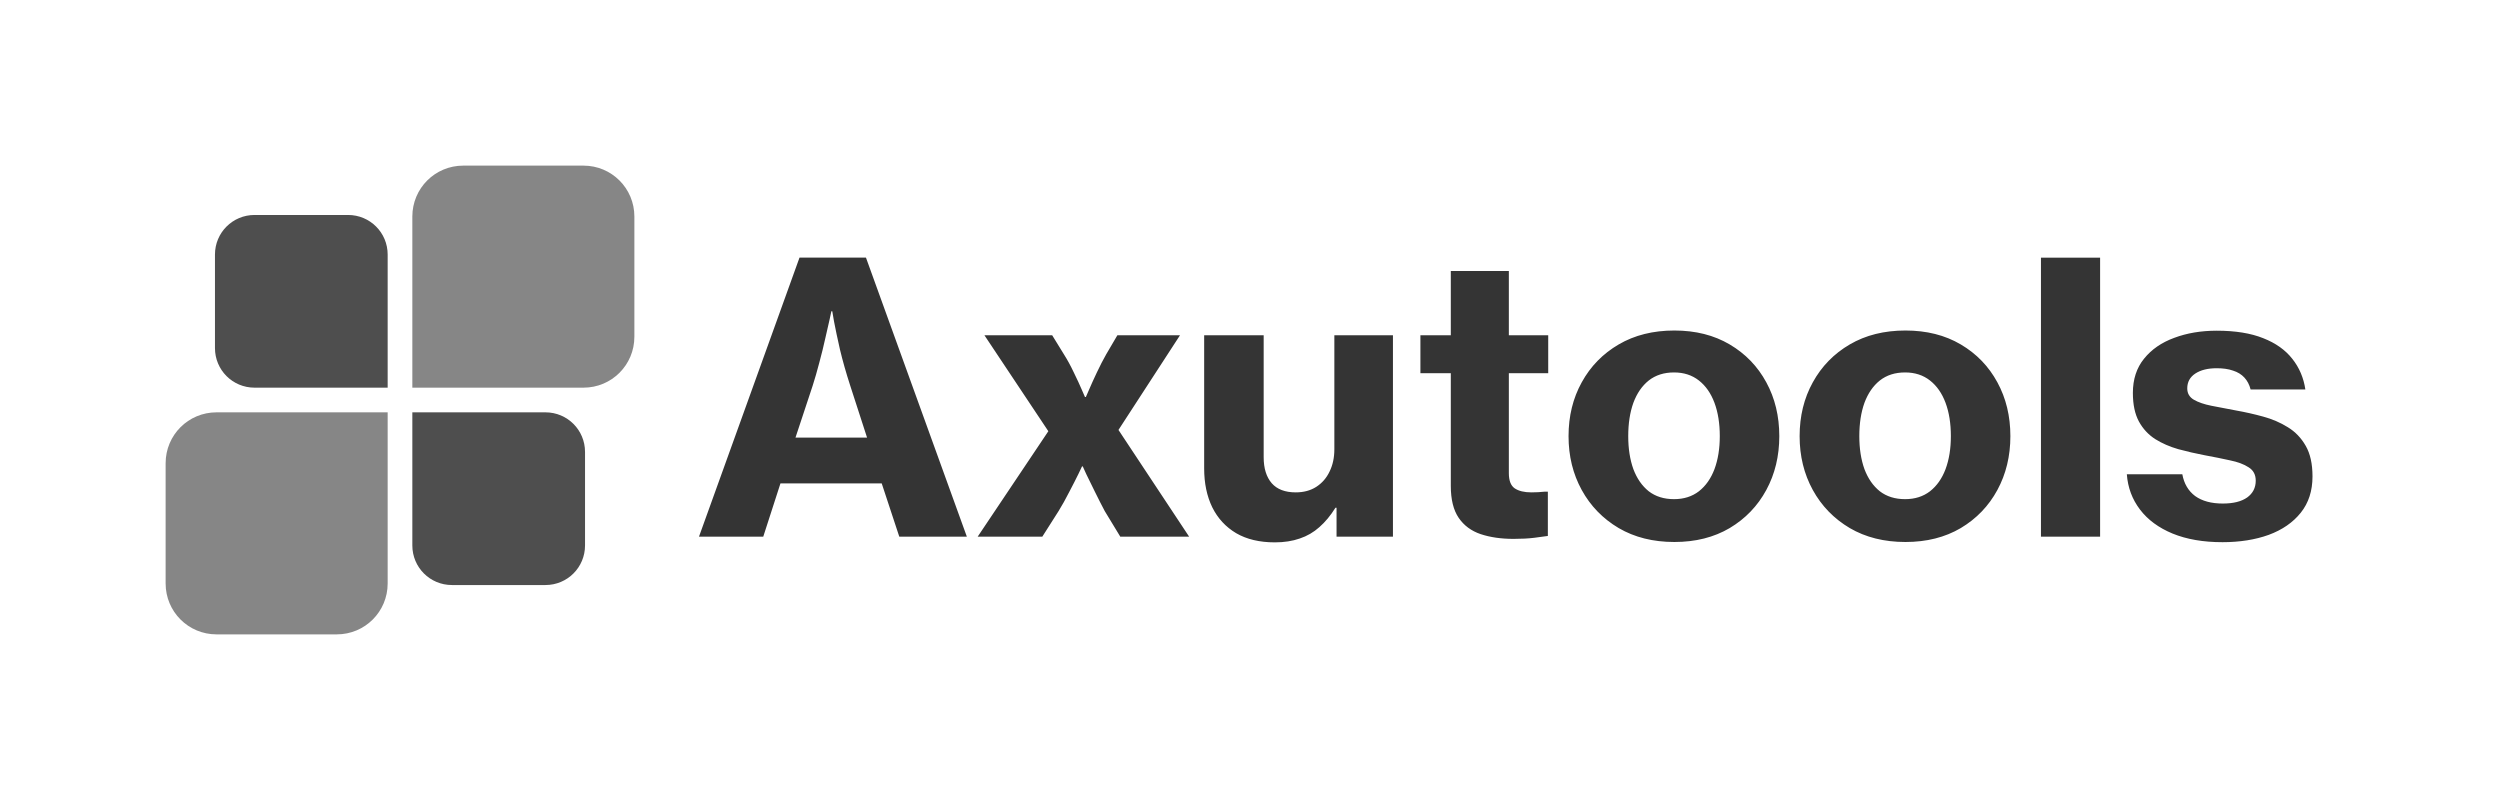
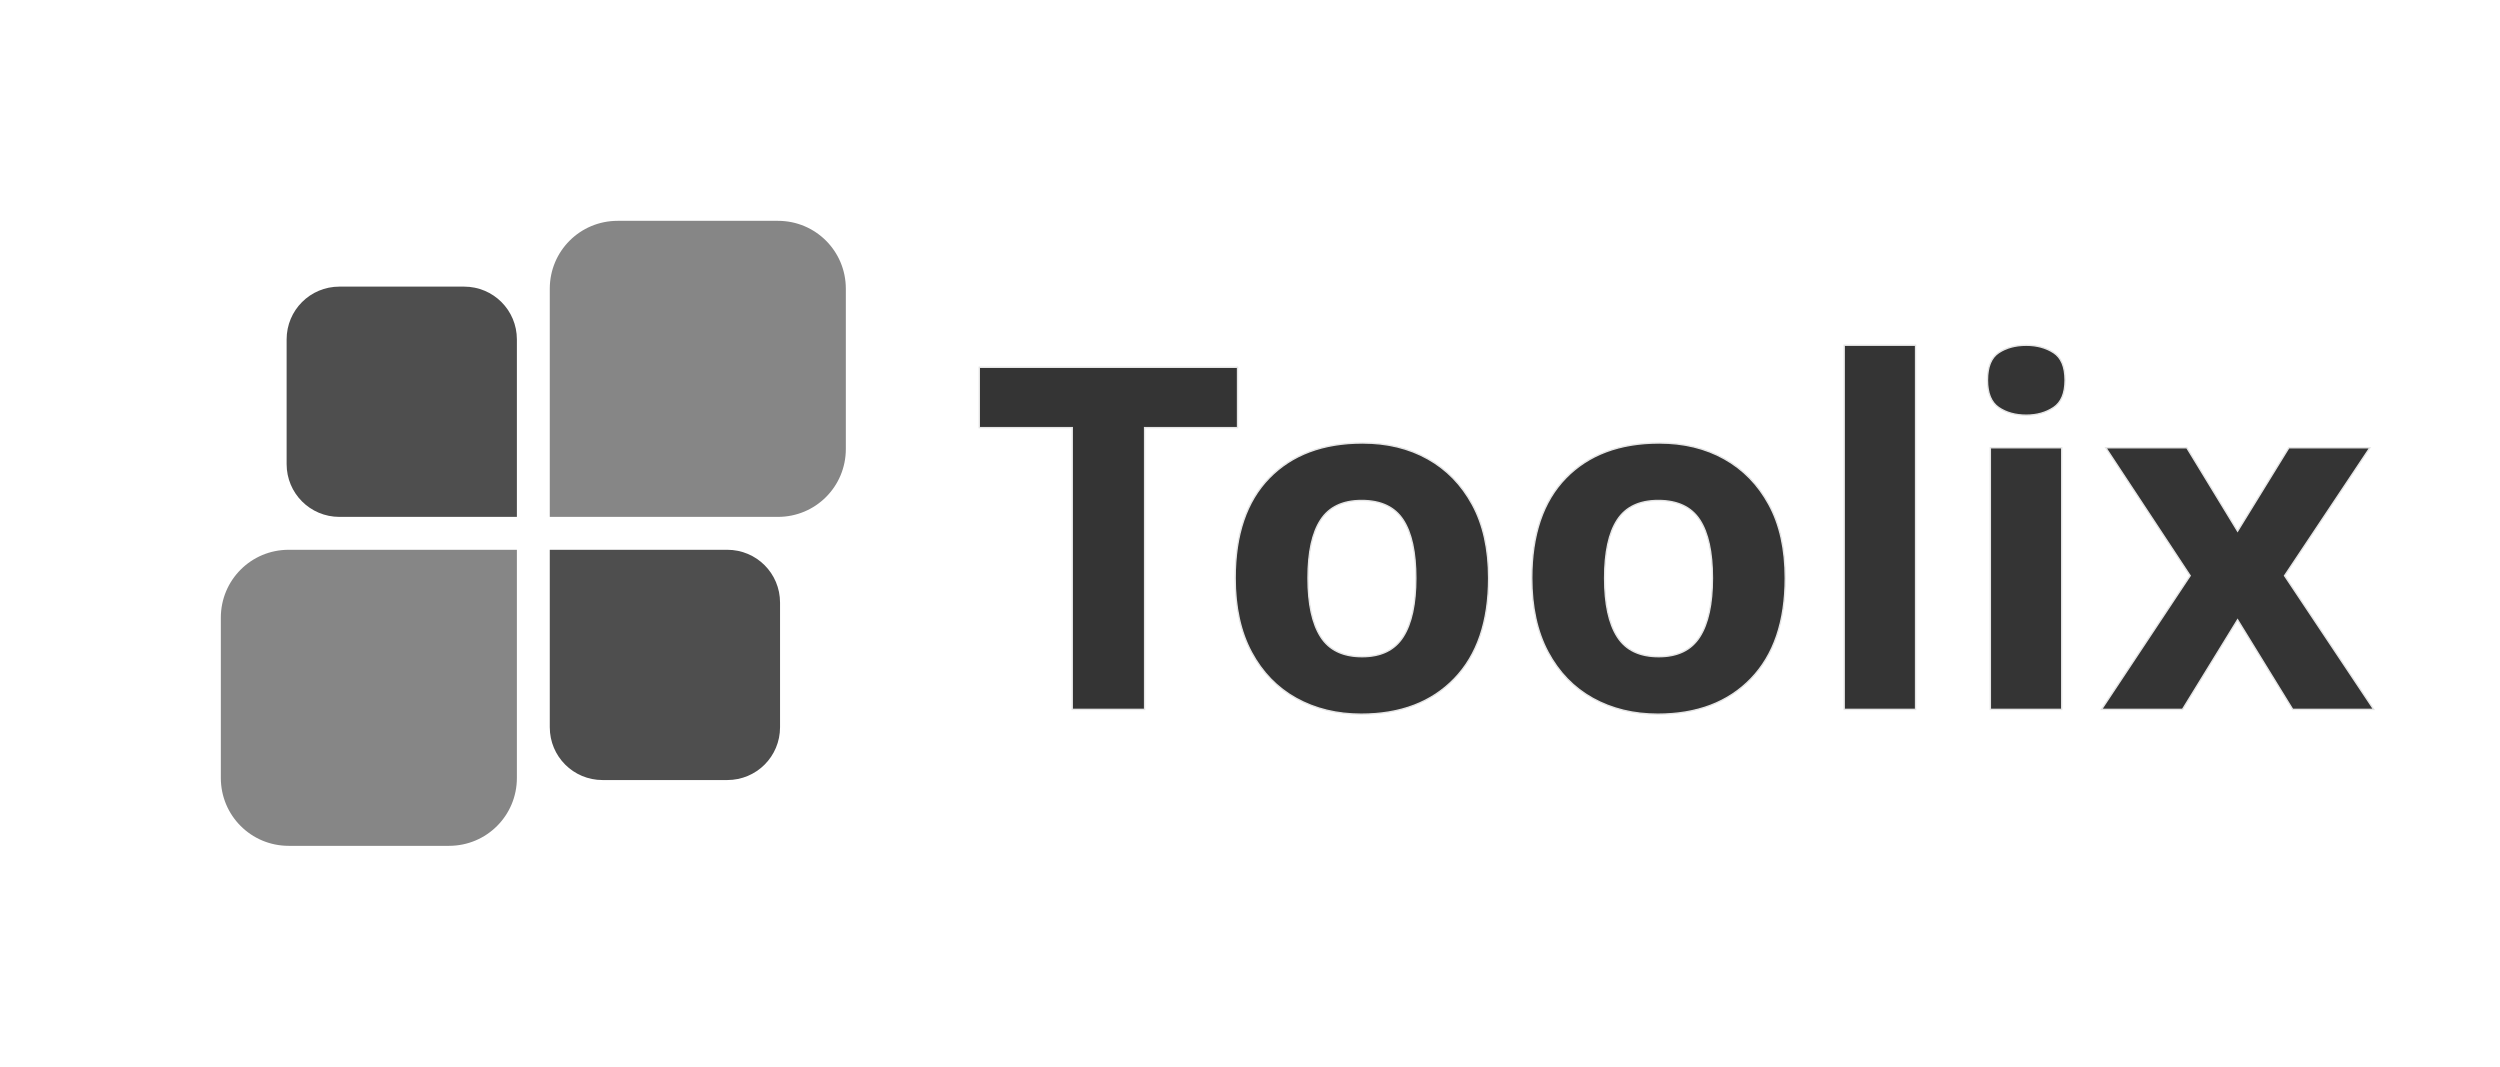
- <svg xmlns="http://www.w3.org/2000/svg" width="1600" height="512" viewBox="0 0 1600 512" version="1.1" id="svg1" xml:space="preserve">
+ <svg xmlns="http://www.w3.org/2000/svg" width="1200" height="512" viewBox="0 0 1200 512" version="1.1" id="svg1" xml:space="preserve">
  <defs id="defs1" />
  <g id="layer1" transform="translate(-29.99891,-26.68196)">
    <g id="layer1-8" transform="translate(29.99891,26.68196)">
      <path id="rect6" style="fill:#868686;fill-opacity:1;stroke-width:1.101" d="m 373.417,106 c 18.051,0 32.583,14.532 32.583,32.583 v 76.94 c 0,18.051 -14.532,32.583 -32.583,32.583 h -62.154 -14.786 -32.583 v -32.583 -14.786 -62.154 c 0,-18.051 14.532,-32.583 32.583,-32.583 z" />
      <path id="rect6-1" style="fill:#868686;fill-opacity:1;stroke-width:1.101" d="m 248.105,263.895 v 32.583 14.786 62.154 c 0,18.051 -14.532,32.583 -32.583,32.583 h -76.94 c -18.051,0 -32.583,-14.532 -32.583,-32.583 v -76.94 c 0,-18.051 14.532,-32.583 32.583,-32.583 h 62.154 14.786 z" />
      <path id="rect6-1-2" style="fill:#4e4e4e;fill-opacity:1;stroke-width:0.856" d="m 349.079,263.895 c 14.039,0 25.342,11.302 25.342,25.342 v 59.843 c 0,14.039 -11.302,25.342 -25.342,25.342 h -59.843 c -14.039,0 -25.342,-11.302 -25.342,-25.342 v -37.816 -22.027 -25.342 h 25.342 22.027 z" />
      <path id="rect6-1-2-8" style="fill:#4e4e4e;fill-opacity:1;stroke-width:0.856" d="m 222.763,137.579 c 14.039,0 25.342,11.302 25.342,25.342 v 37.816 22.027 25.342 h -25.342 -22.027 -37.816 c -14.039,0 -25.342,-11.302 -25.342,-25.342 v -59.843 c 0,-14.039 11.302,-25.342 25.342,-25.342 z" />
      <rect style="fill:#333333;fill-opacity:0;stroke-width:1.113" id="rect7" width="512" height="20" x="5.6843419e-14" y="246" />
      <rect style="fill:#444444;fill-opacity:0;stroke-width:1.113" id="rect7-3" width="512" height="20" x="-5.3290705e-14" y="-266" transform="rotate(90)" />
    </g>
-     <path style="font-weight:bold;font-size:240px;font-family:'Neue Haas Grotesk Text Pro';-inkscape-font-specification:'Neue Haas Grotesk Text Pro Bold';fill:#343434" d="m 477.343,370.162 64.336,-178.594 h 42.539 l 64.57,178.594 h -43.242 l -11.25,-34.102 h -64.805 l -11.016,34.102 z m 61.758,-63.398 h 45.82 l -10.781,-33.281 q -3.984,-12.305 -6.562,-23.086 -2.461,-10.898 -3.75,-17.695 -1.172,-6.797 -1.172,-6.797 h -0.586 q 0,0 -1.055,4.922 -1.055,4.805 -2.812,12.305 -1.641,7.5 -3.867,15.703 -2.109,8.086 -4.219,14.648 z m 116.602,63.398 45.234,-67.5 -40.898,-61.406 h 43.359 l 7.5,12.188 q 3.281,5.156 6.328,11.602 3.164,6.445 5.156,11.133 1.992,4.57 1.992,4.57 h 0.586 q 0,0 1.992,-4.57 1.992,-4.688 5.039,-11.133 3.047,-6.445 5.977,-11.602 l 7.148,-12.188 h 40.078 l -39.375,60.586 45.234,68.32 h -44.062 l -9.961,-16.406 q -2.93,-5.508 -6.211,-12.188 -3.281,-6.68 -5.625,-11.484 -2.227,-4.922 -2.227,-4.922 h -0.469 q 0,0 -2.344,4.922 -2.344,4.805 -5.859,11.484 -3.398,6.68 -6.797,12.188 l -10.43,16.406 z m 190.195,3.633 q -14.648,0 -24.727,-5.859 -10.078,-5.977 -15.352,-16.641 -5.156,-10.664 -5.156,-24.844 v -85.195 h 38.086 v 78.047 q 0,10.664 5.156,16.641 5.156,5.859 15.352,5.859 7.617,0 13.125,-3.516 5.625,-3.633 8.555,-9.844 3.047,-6.211 3.047,-14.18 v -73.008 h 37.5 v 128.906 h -36.094 v -18.516 h -0.703 q -4.688,7.5 -10.312,12.422 -5.508,4.922 -12.539,7.266 -7.031,2.461 -15.938,2.461 z m 152.812,-2.227 q -11.953,0 -21.094,-3.047 -9.023,-3.047 -14.062,-10.43 -5.039,-7.383 -5.039,-20.391 v -72.188 H 939.061 v -24.258 h 19.453 v -41.133 h 37.148 v 41.133 h 25.195 v 24.258 h -25.195 v 63.984 q 0,7.148 3.75,9.727 3.867,2.578 10.664,2.578 1.875,0 4.336,-0.117 2.461,-0.234 4.336,-0.352 h 1.875 v 28.359 q -3.047,0.469 -8.672,1.172 -5.625,0.703 -13.242,0.703 z m 102.891,1.992 q -20.391,0 -35.625,-8.906 -15.234,-9.023 -23.672,-24.375 -8.438,-15.352 -8.438,-34.453 0,-19.219 8.438,-34.453 8.438,-15.352 23.672,-24.258 15.234,-8.906 35.625,-8.906 20.273,0 35.391,8.906 15.117,8.906 23.438,24.258 8.32,15.234 8.32,34.453 0,19.102 -8.32,34.453 -8.32,15.352 -23.438,24.375 -15.117,8.906 -35.391,8.906 z m -0.234,-27.422 q 9.375,0 15.938,-5.039 6.562,-5.156 9.961,-14.18 3.398,-9.141 3.398,-21.094 0,-12.188 -3.398,-21.328 -3.398,-9.141 -9.961,-14.297 -6.562,-5.156 -15.938,-5.156 -9.609,0 -16.172,5.156 -6.445,5.156 -9.844,14.297 -3.281,9.141 -3.281,21.328 0,11.953 3.281,21.094 3.398,9.023 9.844,14.18 6.562,5.039 16.172,5.039 z m 148.125,27.422 q -20.391,0 -35.625,-8.906 -15.234,-9.023 -23.672,-24.375 -8.438,-15.352 -8.438,-34.453 0,-19.219 8.438,-34.453 8.438,-15.352 23.672,-24.258 15.234,-8.906 35.625,-8.906 20.273,0 35.391,8.906 15.117,8.906 23.438,24.258 8.32,15.234 8.32,34.453 0,19.102 -8.32,34.453 -8.32,15.352 -23.438,24.375 -15.117,8.906 -35.391,8.906 z m -0.234,-27.422 q 9.375,0 15.938,-5.039 6.562,-5.156 9.961,-14.18 3.398,-9.141 3.398,-21.094 0,-12.188 -3.398,-21.328 -3.398,-9.141 -9.961,-14.297 -6.562,-5.156 -15.938,-5.156 -9.609,0 -16.172,5.156 -6.445,5.156 -9.844,14.297 -3.281,9.141 -3.281,21.328 0,11.953 3.281,21.094 3.398,9.023 9.844,14.18 6.562,5.039 16.172,5.039 z m 86.953,24.023 V 191.569 h 37.852 v 178.594 z m 116.133,3.516 q -18.398,0 -31.875,-5.508 -13.359,-5.508 -20.859,-15.352 -7.5,-9.844 -8.438,-22.617 h 35.508 q 1.641,9.023 8.203,13.945 6.68,4.805 17.695,4.805 10.078,0 15.586,-3.867 5.508,-3.984 5.508,-10.781 0,-5.742 -4.57,-8.555 -4.453,-2.93 -11.953,-4.453 -7.383,-1.641 -16.289,-3.281 -8.555,-1.641 -16.758,-3.867 -8.203,-2.344 -14.766,-6.445 -6.562,-4.219 -10.43,-11.25 -3.867,-7.148 -3.867,-18.281 0,-13.125 7.148,-21.914 7.148,-8.906 19.336,-13.359 12.188,-4.57 27.188,-4.57 17.812,0 29.766,4.805 11.953,4.688 18.633,13.242 6.68,8.438 8.32,19.57 h -35.039 q -1.172,-4.57 -3.984,-7.617 -2.812,-3.047 -7.266,-4.453 -4.336,-1.523 -10.43,-1.523 -8.555,0 -13.711,3.398 -5.156,3.398 -5.156,9.492 0,4.805 4.219,7.266 4.219,2.461 11.25,3.867 7.148,1.406 15.938,3.047 8.555,1.523 17.109,3.867 8.672,2.344 15.82,6.797 7.148,4.336 11.484,11.953 4.336,7.5 4.336,19.57 0,13.828 -7.5,23.203 -7.5,9.375 -20.508,14.18 -13.008,4.688 -29.648,4.688 z" id="text1" aria-label="Axutools" />
+     <text xml:space="preserve" style="font-size:230px;text-align:start;writing-mode:lr-tb;direction:ltr;text-anchor:start;fill:none;stroke:#e5e5e5;stroke-width:0.678" x="495.459" y="367.191" id="text2">
+       <tspan id="tspan1" x="495.459" y="367.191" style="font-style:normal;font-variant:normal;font-weight:bold;font-stretch:normal;font-size:230px;font-family:'Neue Haas Grotesk Text Pro';-inkscape-font-specification:'Neue Haas Grotesk Text Pro Bold';fill:#343434;fill-opacity:1">Toolix</tspan>
+     </text>
  </g>
</svg>
